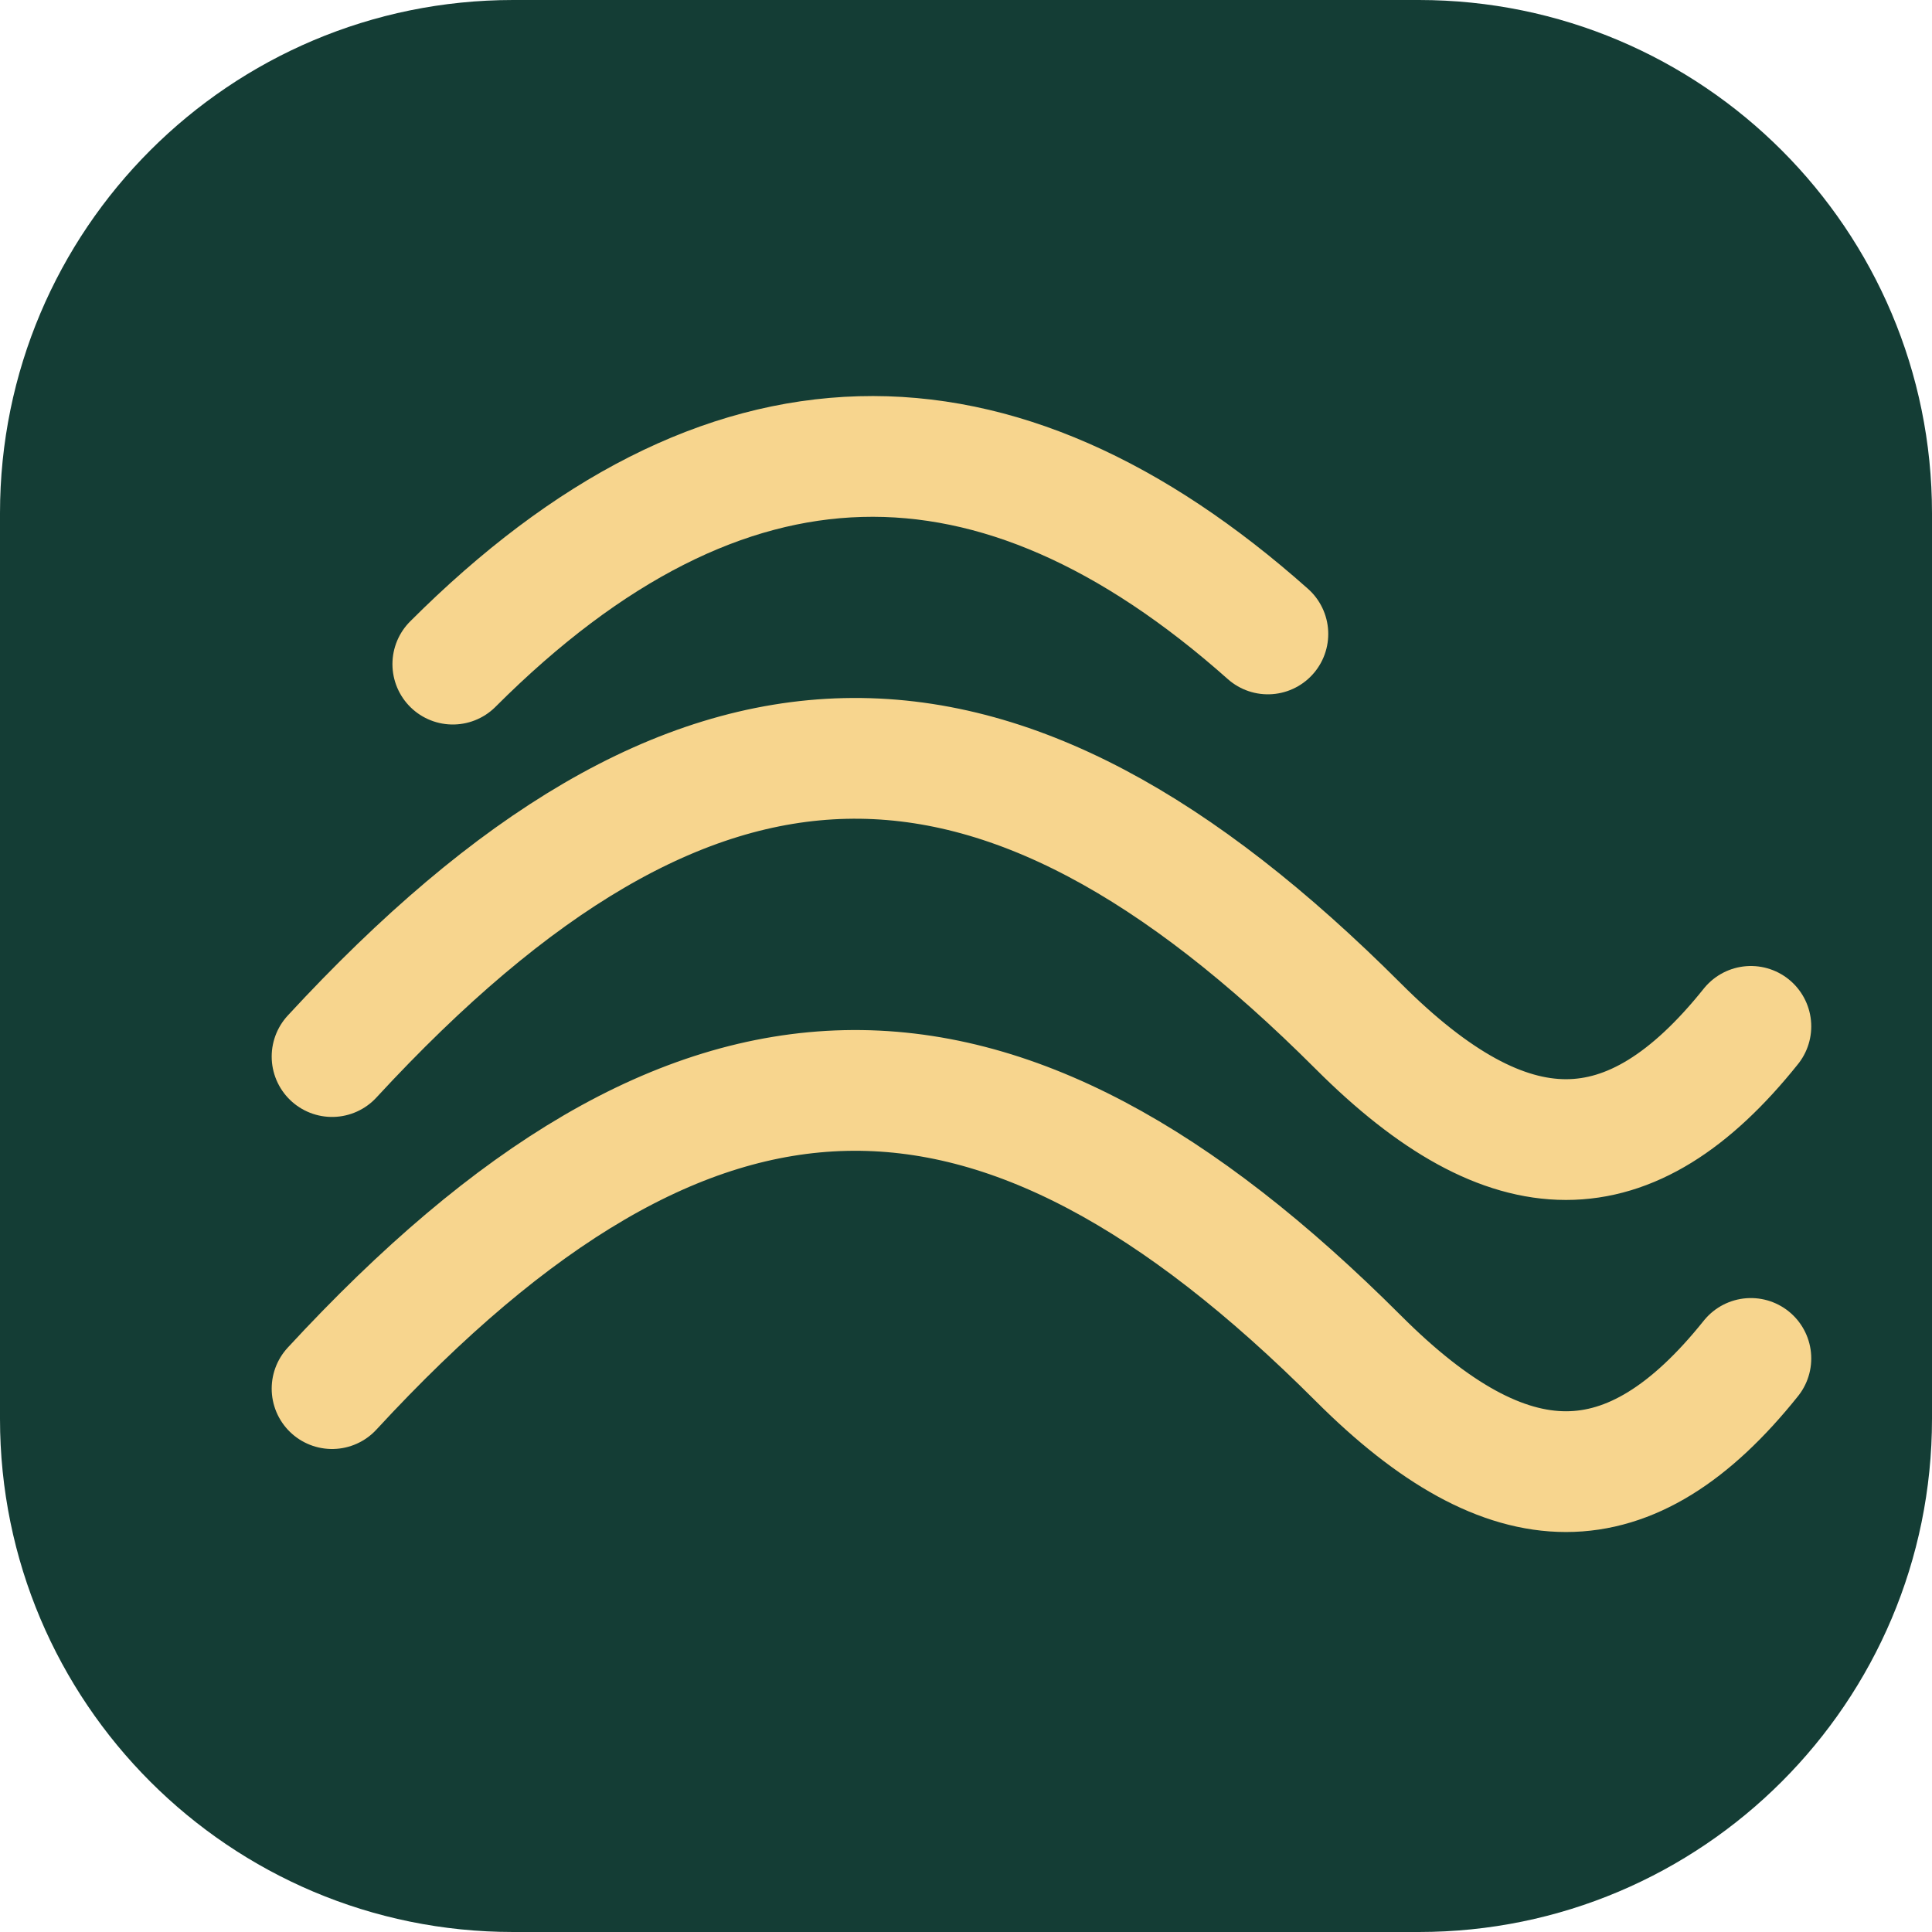
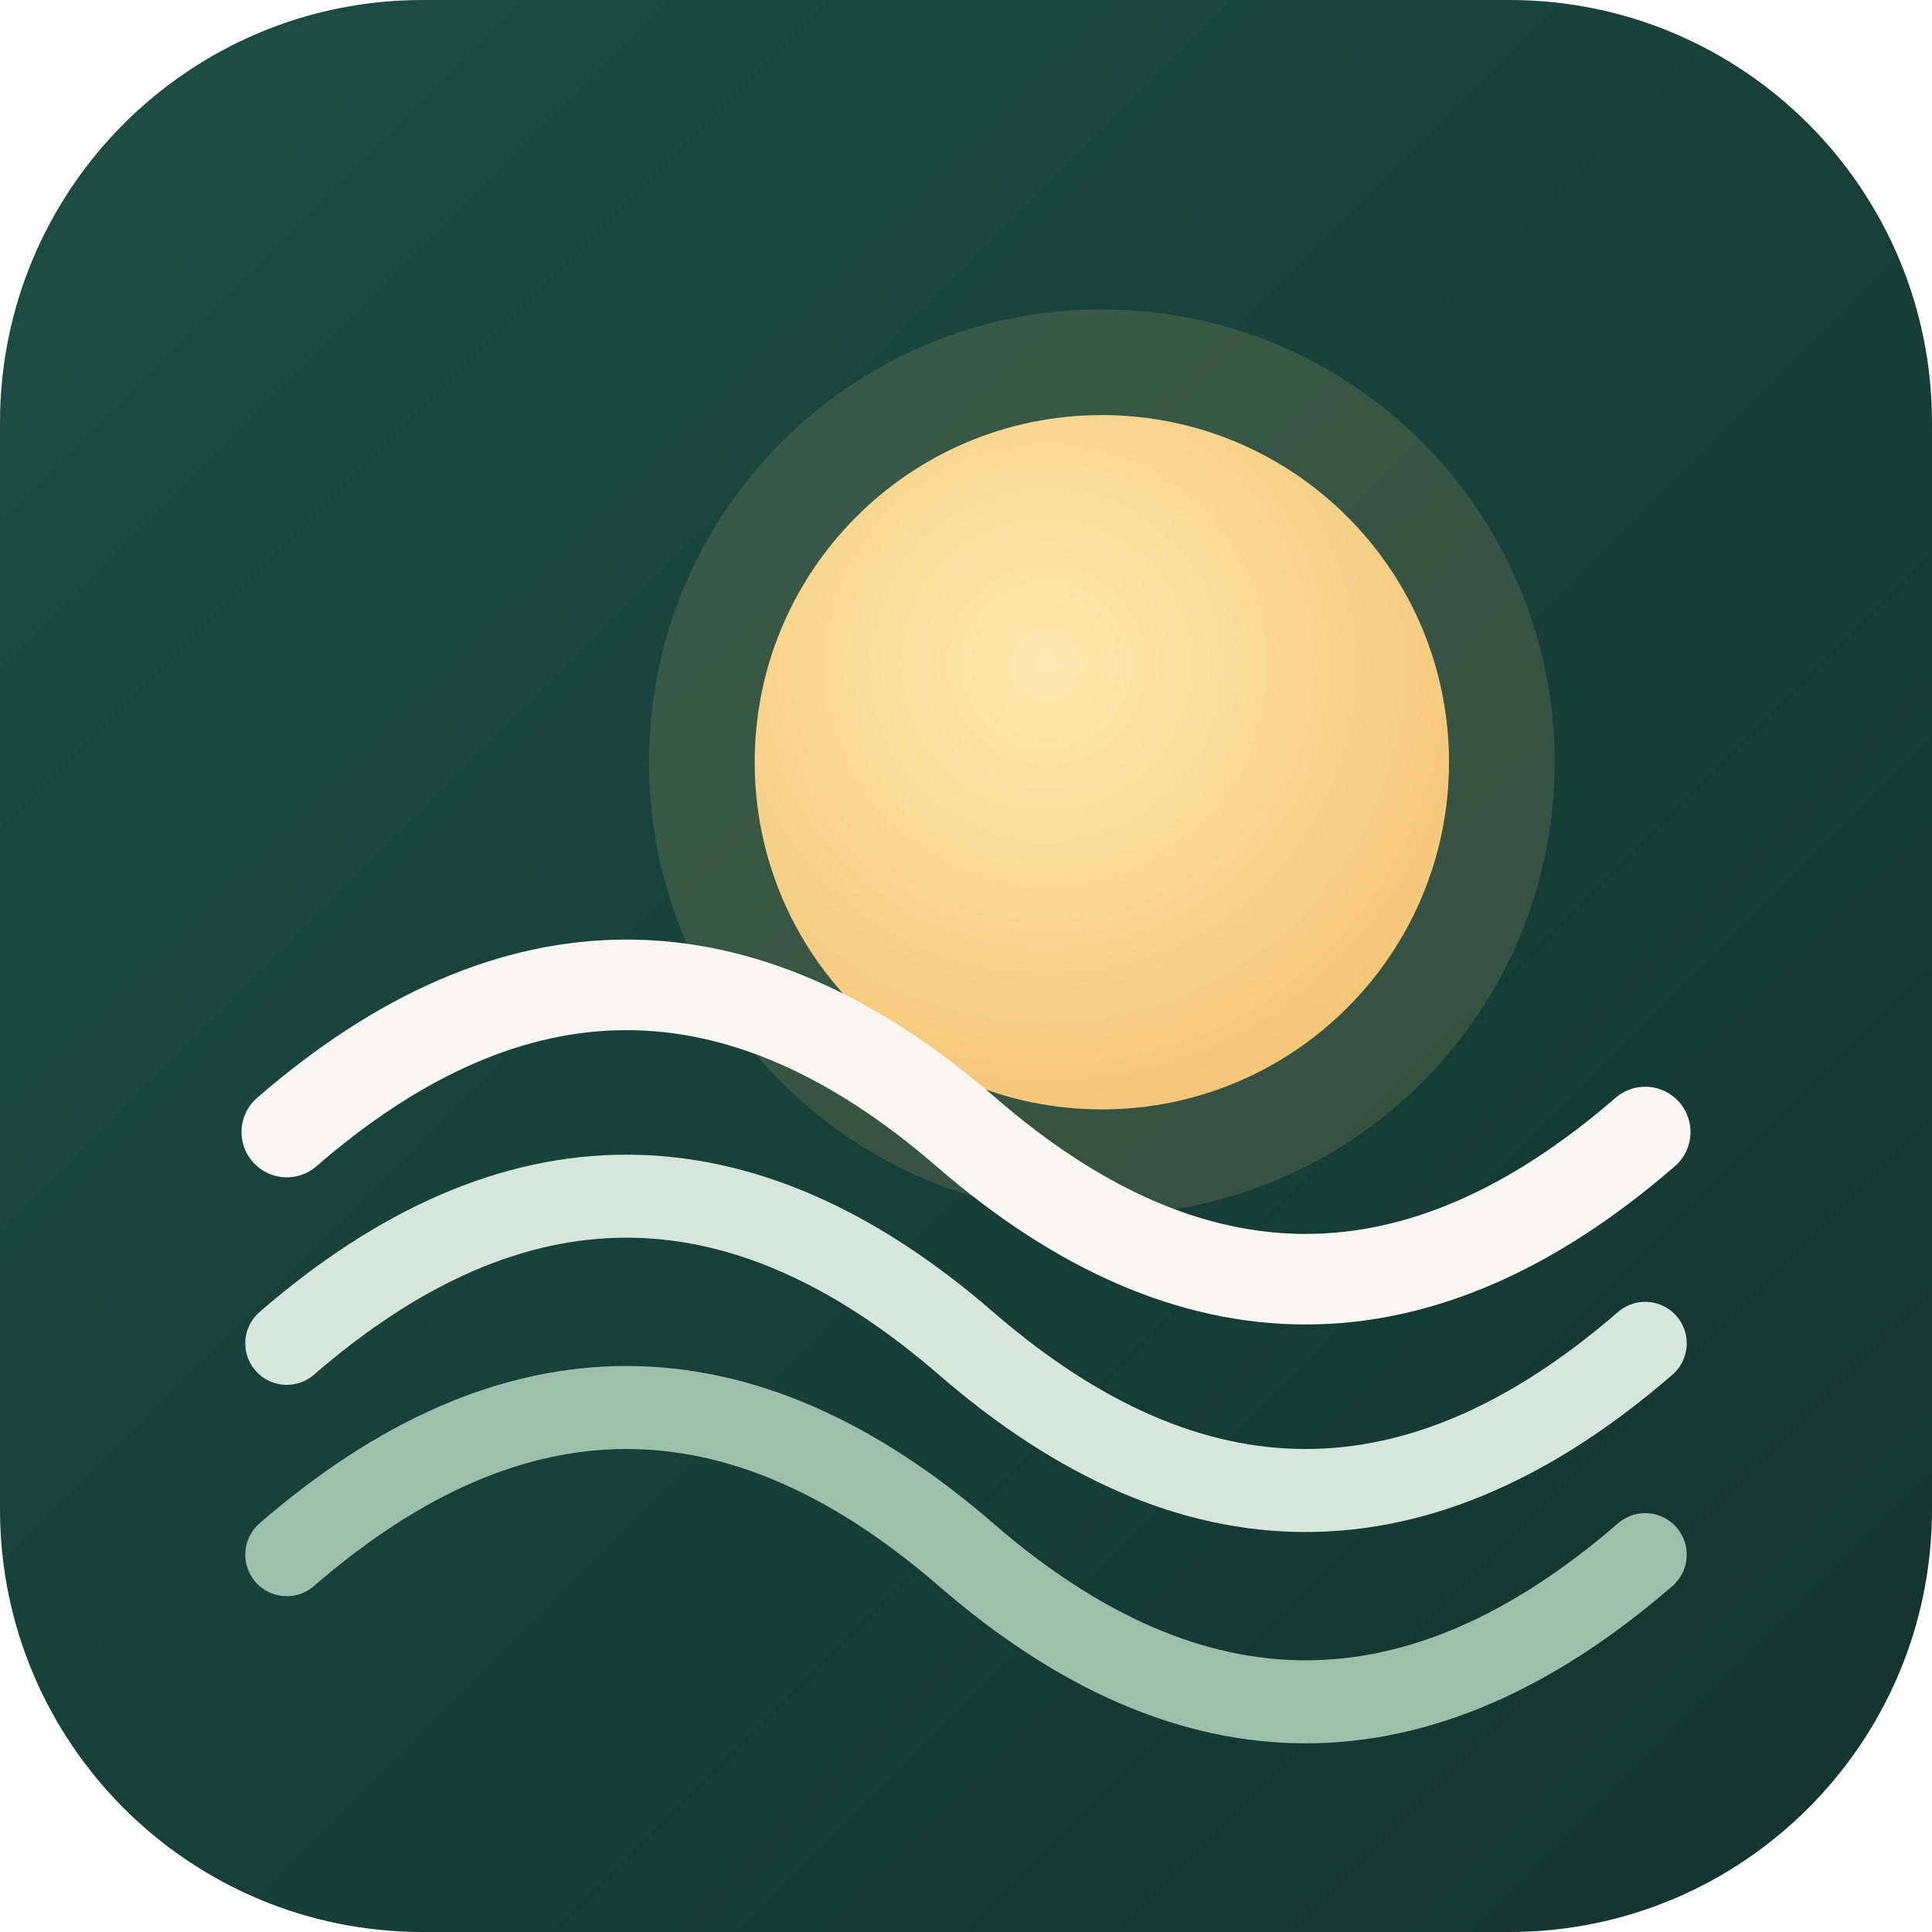
- <svg xmlns="http://www.w3.org/2000/svg" viewBox="0 0 64 64">
-   <rect width="64" height="64" rx="17" fill="#143d35" />
-   <path d="M11 35c12-13 22-13 34-1 5 5 9 5 13 0M11 46c12-13 22-13 34-1 5 5 9 5 13 0M15 22c9-9 18-9 27-1" fill="none" stroke="#f7d58e" stroke-width="4" stroke-linecap="round" />
+ <svg xmlns="http://www.w3.org/2000/svg" viewBox="0 0 512 512">
+   <defs>
+     <linearGradient id="bg" x1="0" y1="0" x2="512" y2="512" gradientUnits="userSpaceOnUse">
+       <stop offset="0" stop-color="#1d4e43" />
+       <stop offset="1" stop-color="#12342e" />
+     </linearGradient>
+     <radialGradient id="sun" cx="42%" cy="36%" r="72%">
+       <stop offset="0" stop-color="#ffe9b0" />
+       <stop offset="1" stop-color="#f3c372" />
+     </radialGradient>
+   </defs>
+   <rect width="512" height="512" rx="112" fill="url(#bg)" />
+   <circle cx="292" cy="202" r="120" fill="#f6d589" opacity=".14" />
+   <circle cx="292" cy="202" r="92" fill="url(#sun)" />
+   <path d="M76 300c60-52 120-52 180 0s120 52 180 0" fill="none" stroke="#f7f6f1" stroke-linecap="round" stroke-width="24" />
+   <path d="M76 356c60-52 120-52 180 0s120 52 180 0" fill="none" stroke="#d5e6db" stroke-linecap="round" stroke-width="22" />
+   <path d="M76 412c60-52 120-52 180 0s120 52 180 0" fill="none" stroke="#9dbfab" stroke-linecap="round" stroke-width="22" />
</svg>
